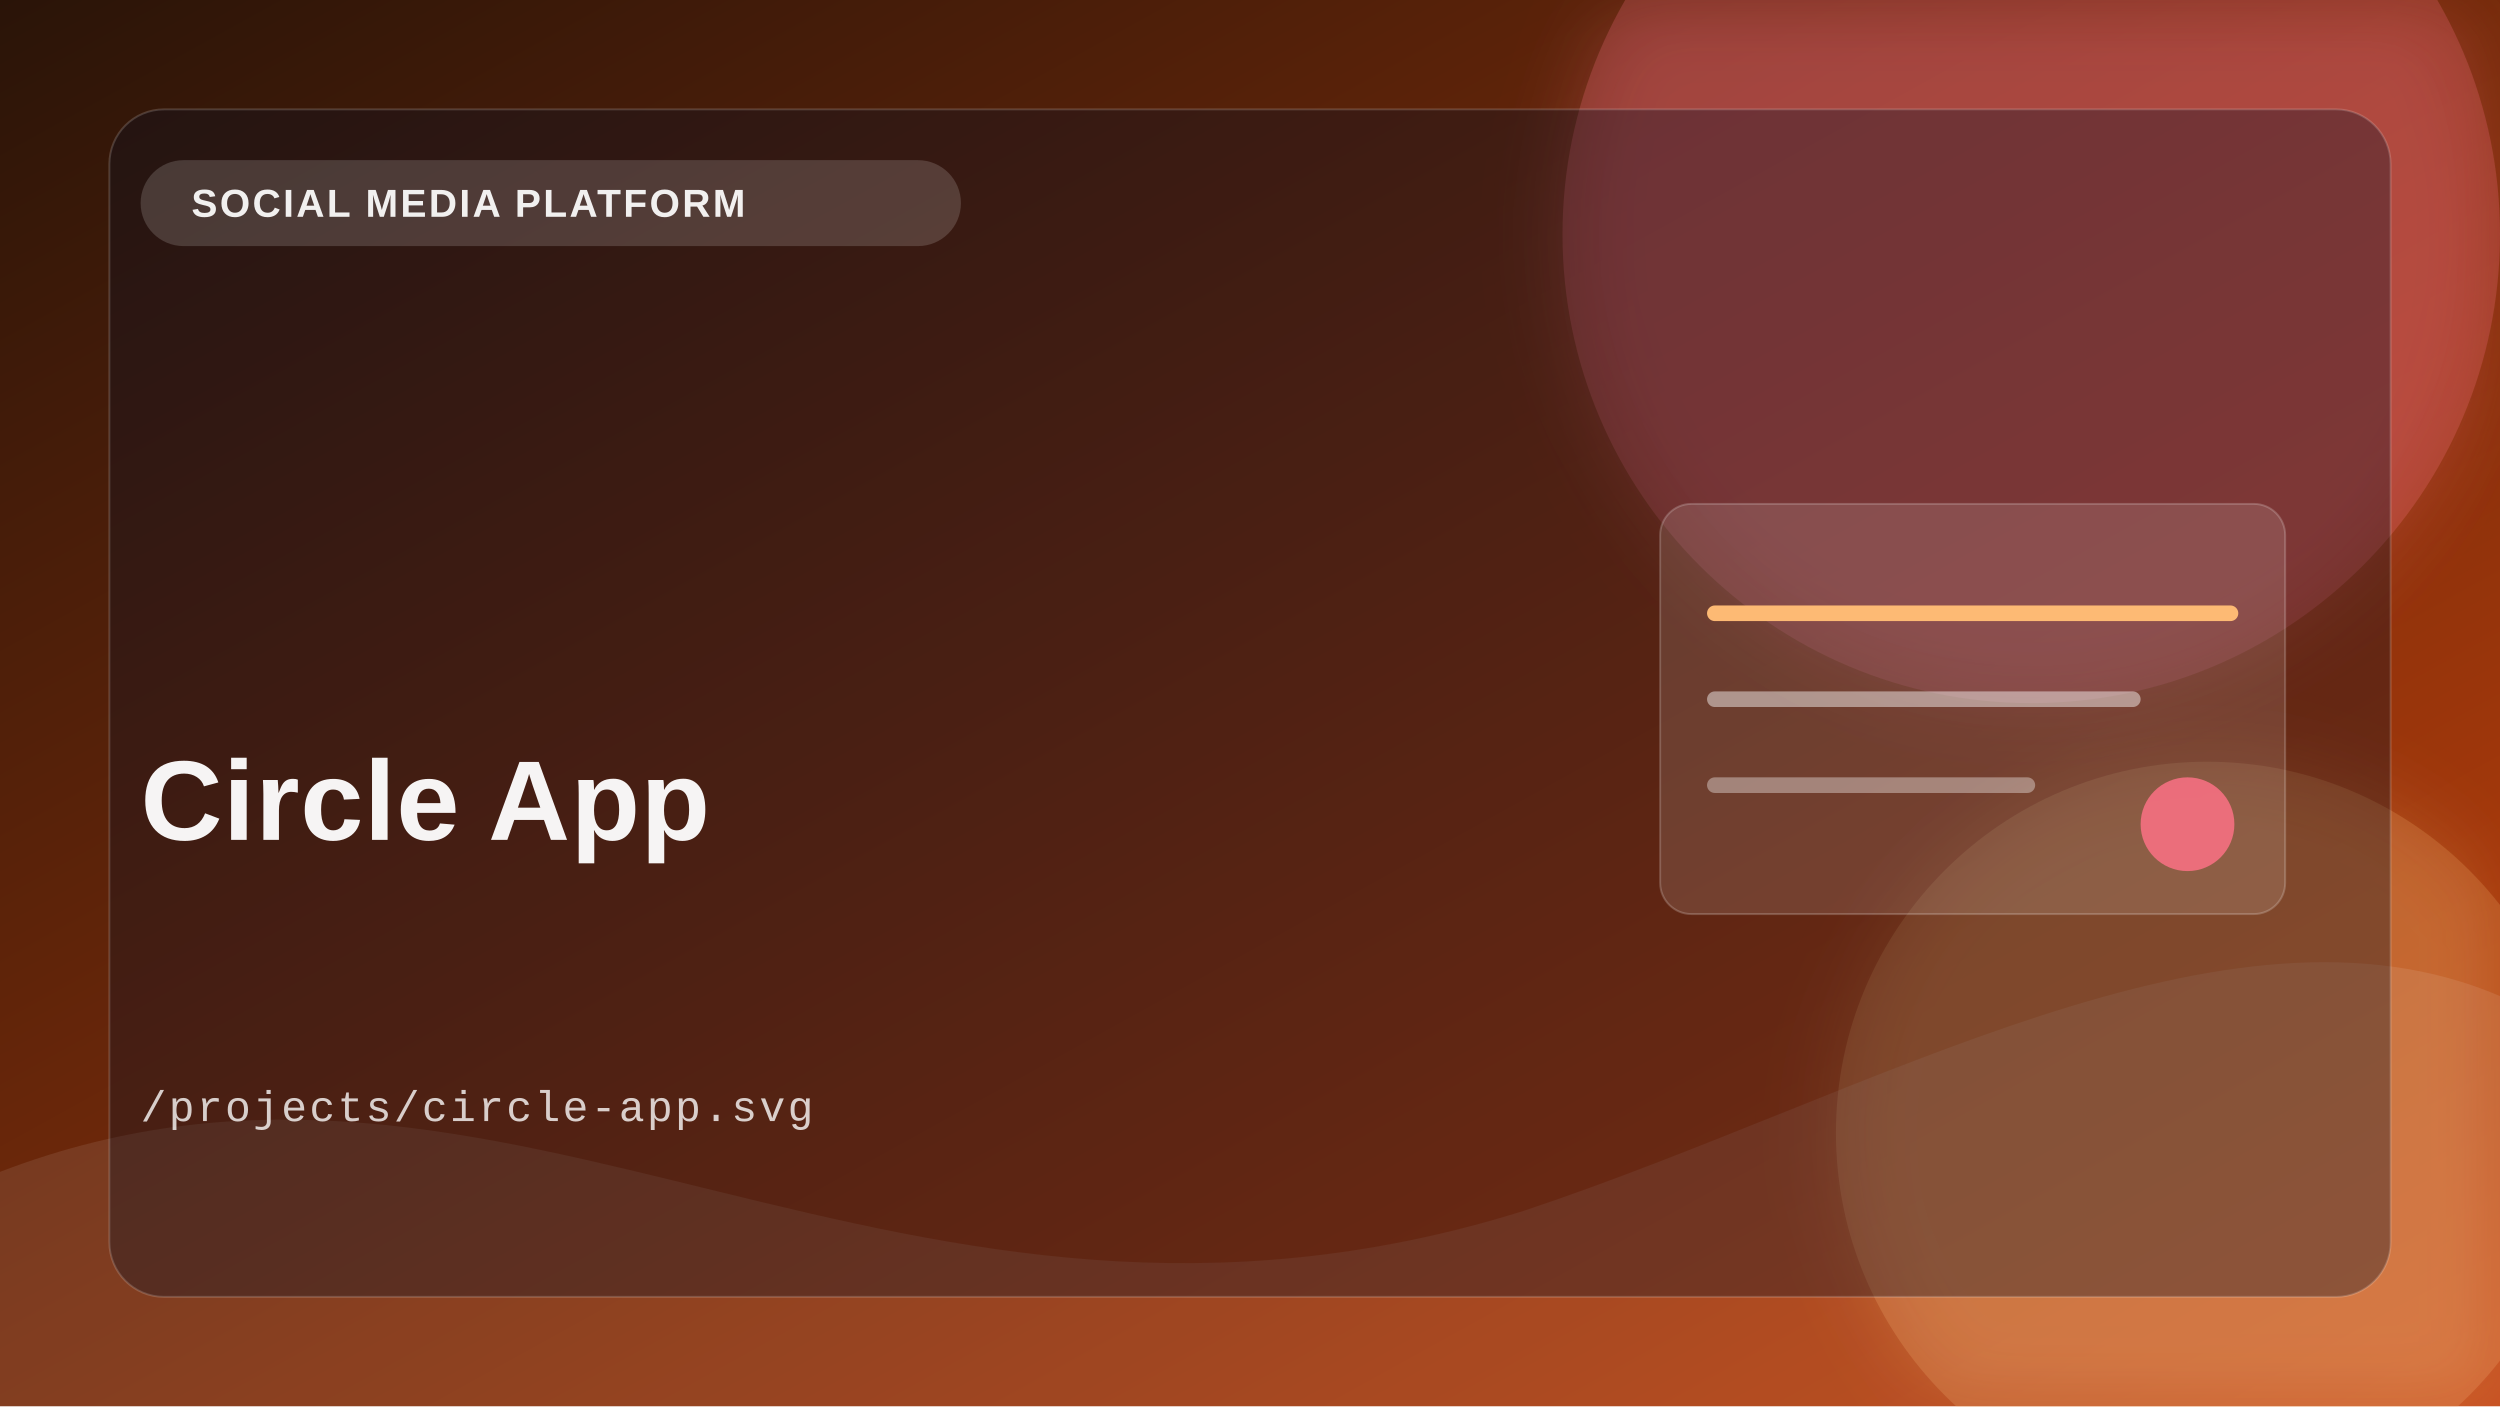
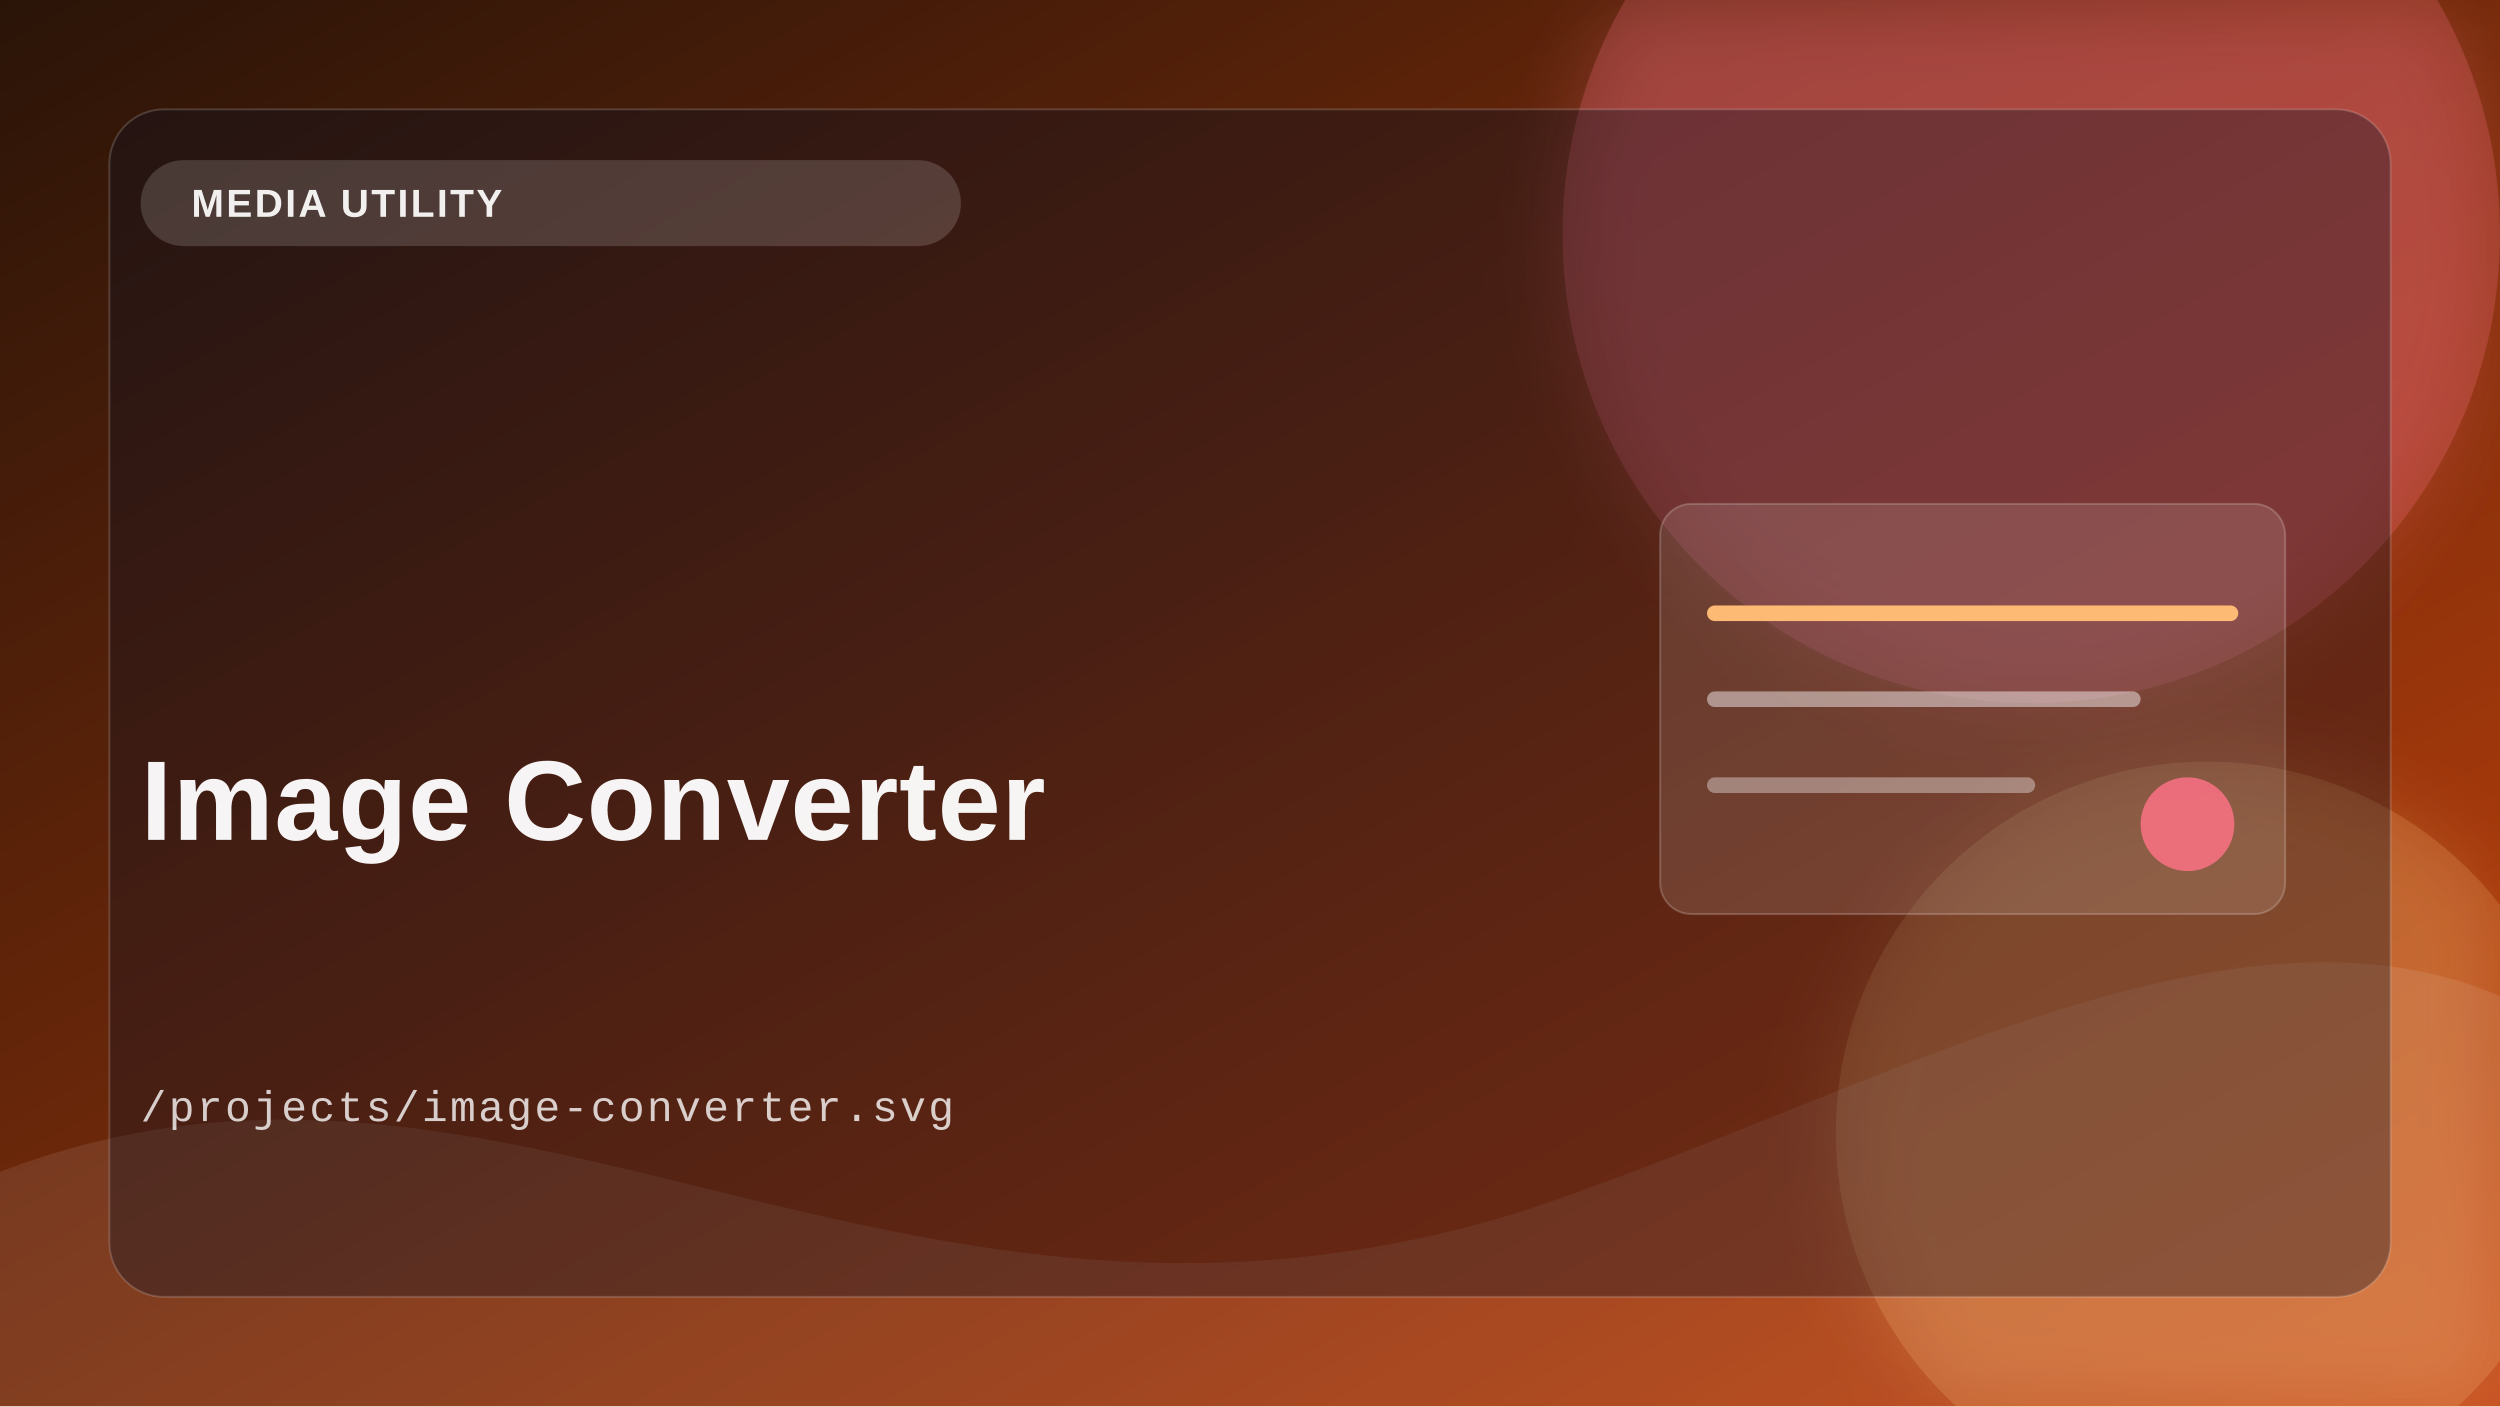
<svg xmlns="http://www.w3.org/2000/svg" width="1280" height="720" viewBox="0 0 1280 720" role="img" aria-labelledby="title desc">
  <defs>
    <linearGradient id="bg" x1="0" y1="0" x2="1" y2="1">
      <stop offset="0%" stop-color="#2A1408" />
      <stop offset="100%" stop-color="#C2410C" />
    </linearGradient>
    <filter id="softGlow" x="-30%" y="-30%" width="160%" height="160%">
      <feGaussianBlur stdDeviation="20" result="blur" />
      <feMerge>
        <feMergeNode in="blur" />
        <feMergeNode in="SourceGraphic" />
      </feMerge>
    </filter>
  </defs>
  <rect width="1280" height="720" fill="url(#bg)" />
  <circle cx="1040" cy="120" r="240" fill="#FB7185" fill-opacity="0.24" filter="url(#softGlow)" />
  <circle cx="1130" cy="580" r="190" fill="#FDBA74" fill-opacity="0.2" filter="url(#softGlow)" />
  <path d="M0 600 C260 500 460 720 780 620 C960 560 1140 450 1280 510 L1280 720 L0 720 Z" fill="rgba(255,255,255,0.09)" />
  <rect x="56" y="56" width="1168" height="608" rx="28" fill="rgba(8,15,36,0.34)" stroke="rgba(255,255,255,0.17)" />
  <rect x="72" y="82" width="420" height="44" rx="22" fill="rgba(255,255,255,0.16)" />
-   <text x="98" y="111" fill="rgba(255,255,255,0.92)" font-size="20" font-family="Segoe UI, Arial, sans-serif" font-weight="600" letter-spacing="1.2">SOCIAL MEDIA PLATFORM</text>
-   <text x="72" y="430" fill="rgba(255,255,255,0.95)" font-size="58" font-family="Segoe UI, Arial, sans-serif" font-weight="700" letter-spacing="0.4">Circle App</text>
-   <text x="72" y="574" fill="rgba(255,255,255,0.78)" font-size="22" font-family="Consolas, 'Courier New', monospace" letter-spacing="1.2">/projects/circle-app.svg</text>
+   <text x="98" y="111" fill="rgba(255,255,255,0.92)" font-size="20" font-family="Segoe UI, Arial, sans-serif" font-weight="600" letter-spacing="1.2">MEDIA UTILITY</text>
+   <text x="72" y="430" fill="rgba(255,255,255,0.95)" font-size="58" font-family="Segoe UI, Arial, sans-serif" font-weight="700" letter-spacing="0.4">Image Converter</text>
+   <text x="72" y="574" fill="rgba(255,255,255,0.78)" font-size="22" font-family="Consolas, 'Courier New', monospace" letter-spacing="1.2">/projects/image-converter.svg</text>
  <g transform="translate(850 258)">
    <rect x="0" y="0" width="320" height="210" rx="16" fill="rgba(255,255,255,0.12)" stroke="rgba(255,255,255,0.2)" />
    <path d="M28 56 H292" stroke="#FDBA74" stroke-width="8" stroke-linecap="round" />
    <path d="M28 100 H242" stroke="rgba(255,255,255,0.45)" stroke-width="8" stroke-linecap="round" />
    <path d="M28 144 H188" stroke="rgba(255,255,255,0.36)" stroke-width="8" stroke-linecap="round" />
    <circle cx="270" cy="164" r="24" fill="#FB7185" fill-opacity="0.85" />
  </g>
</svg>
